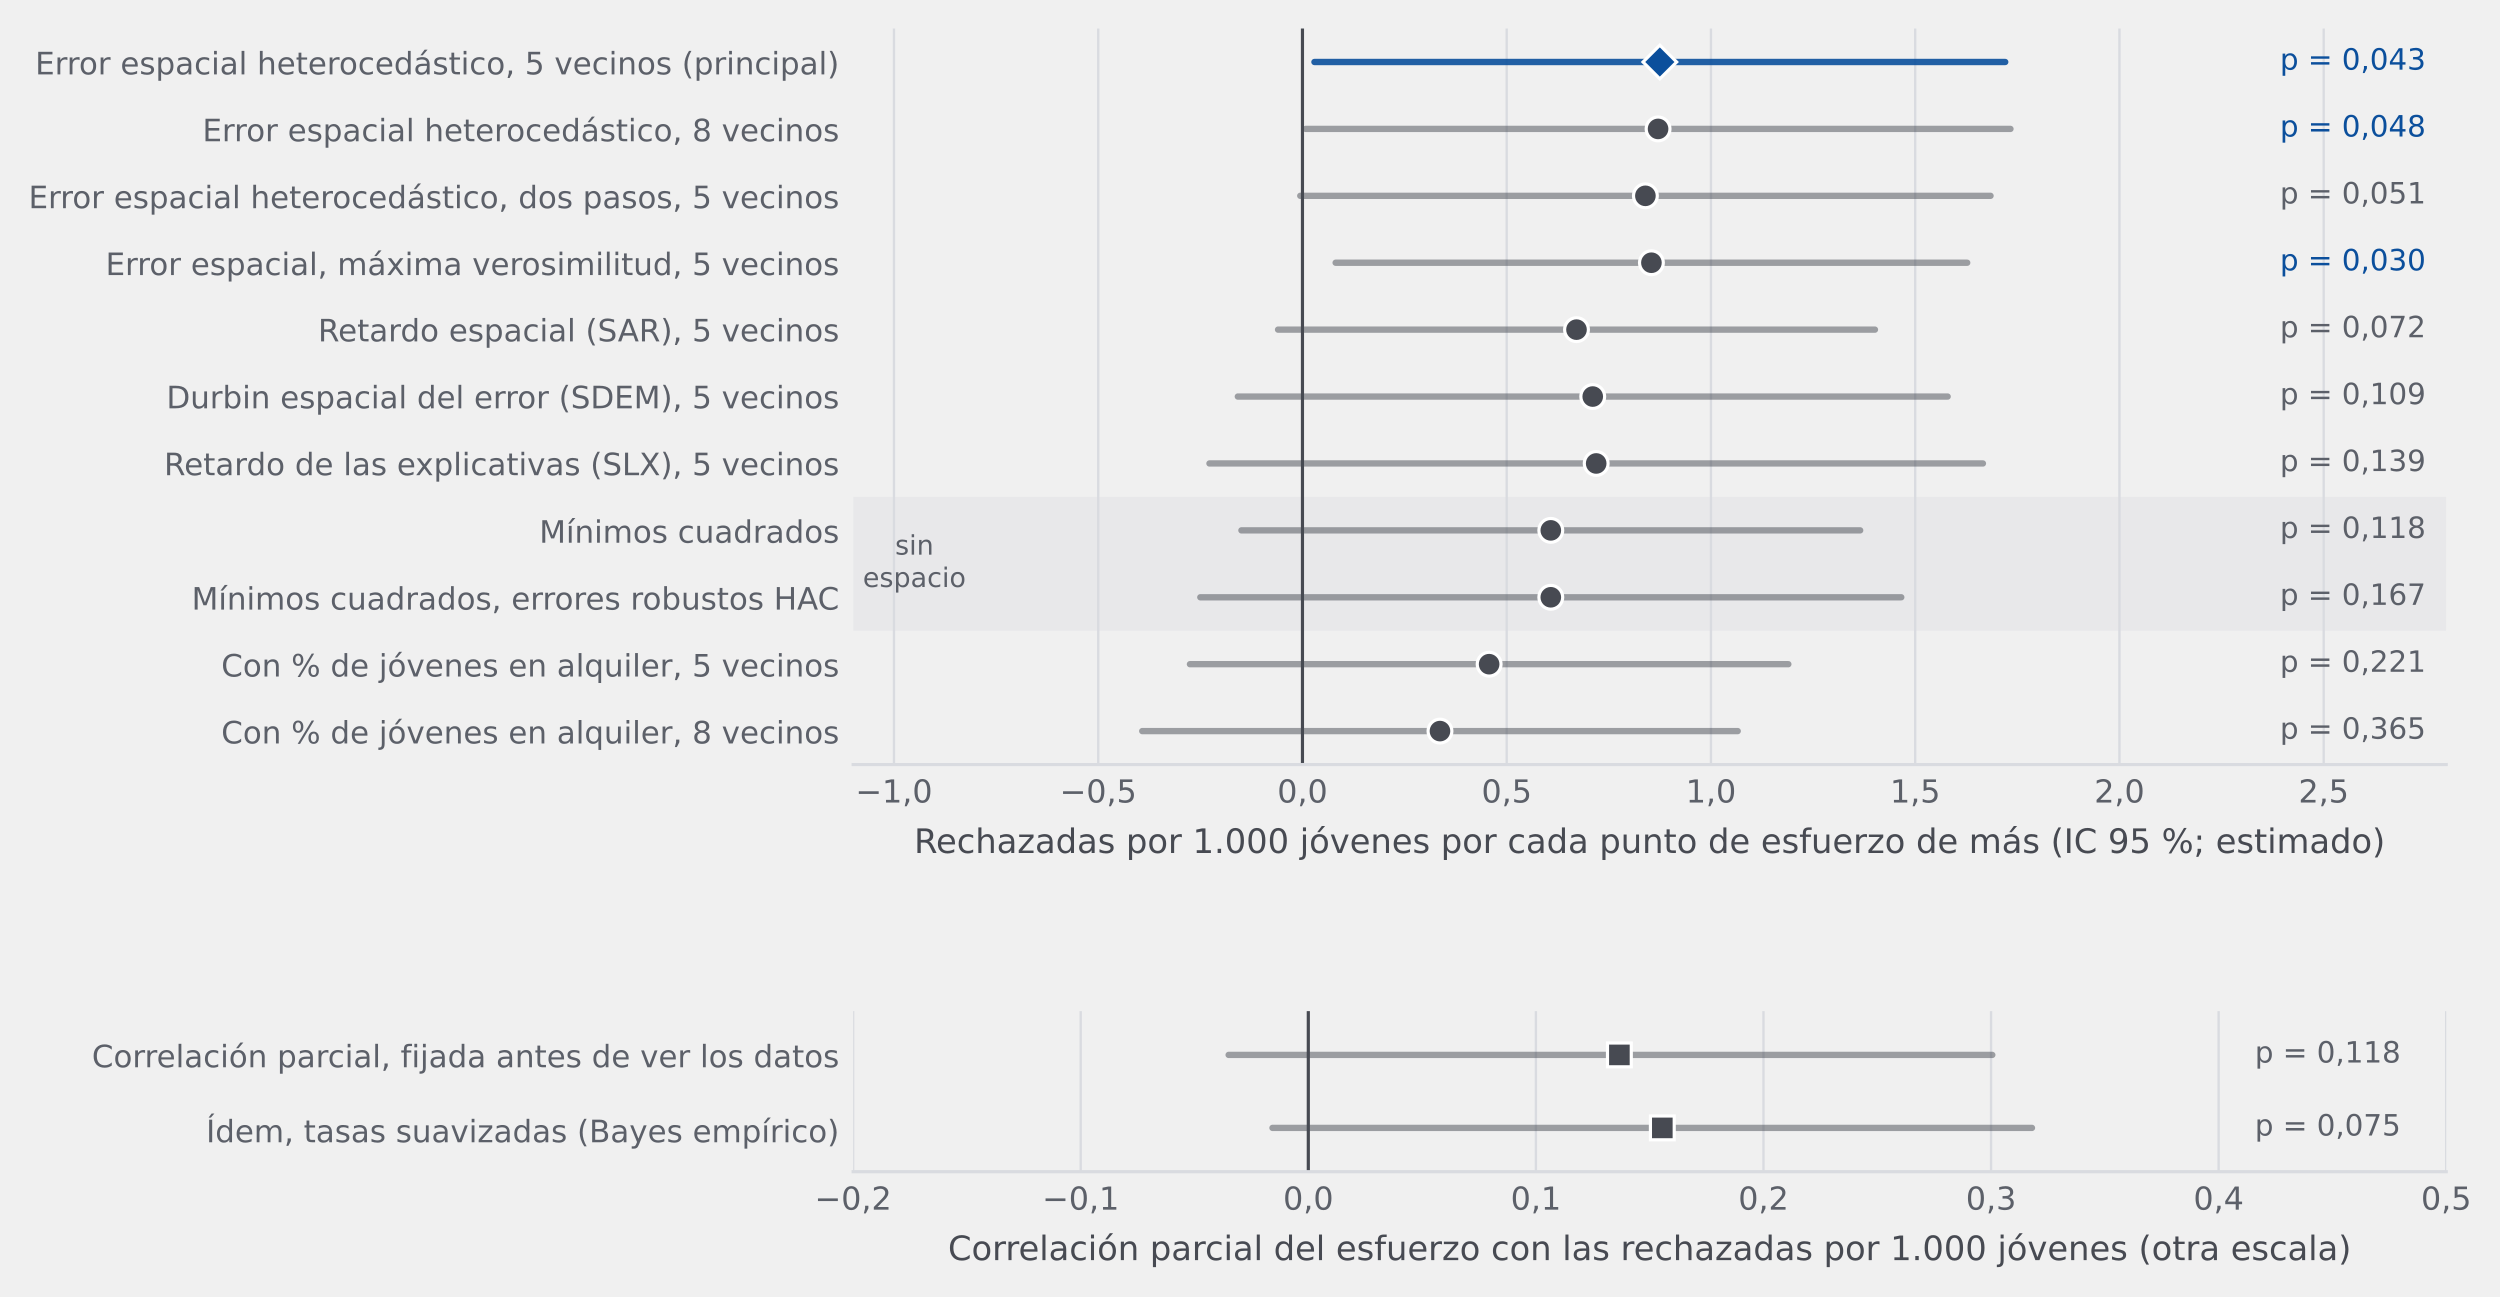
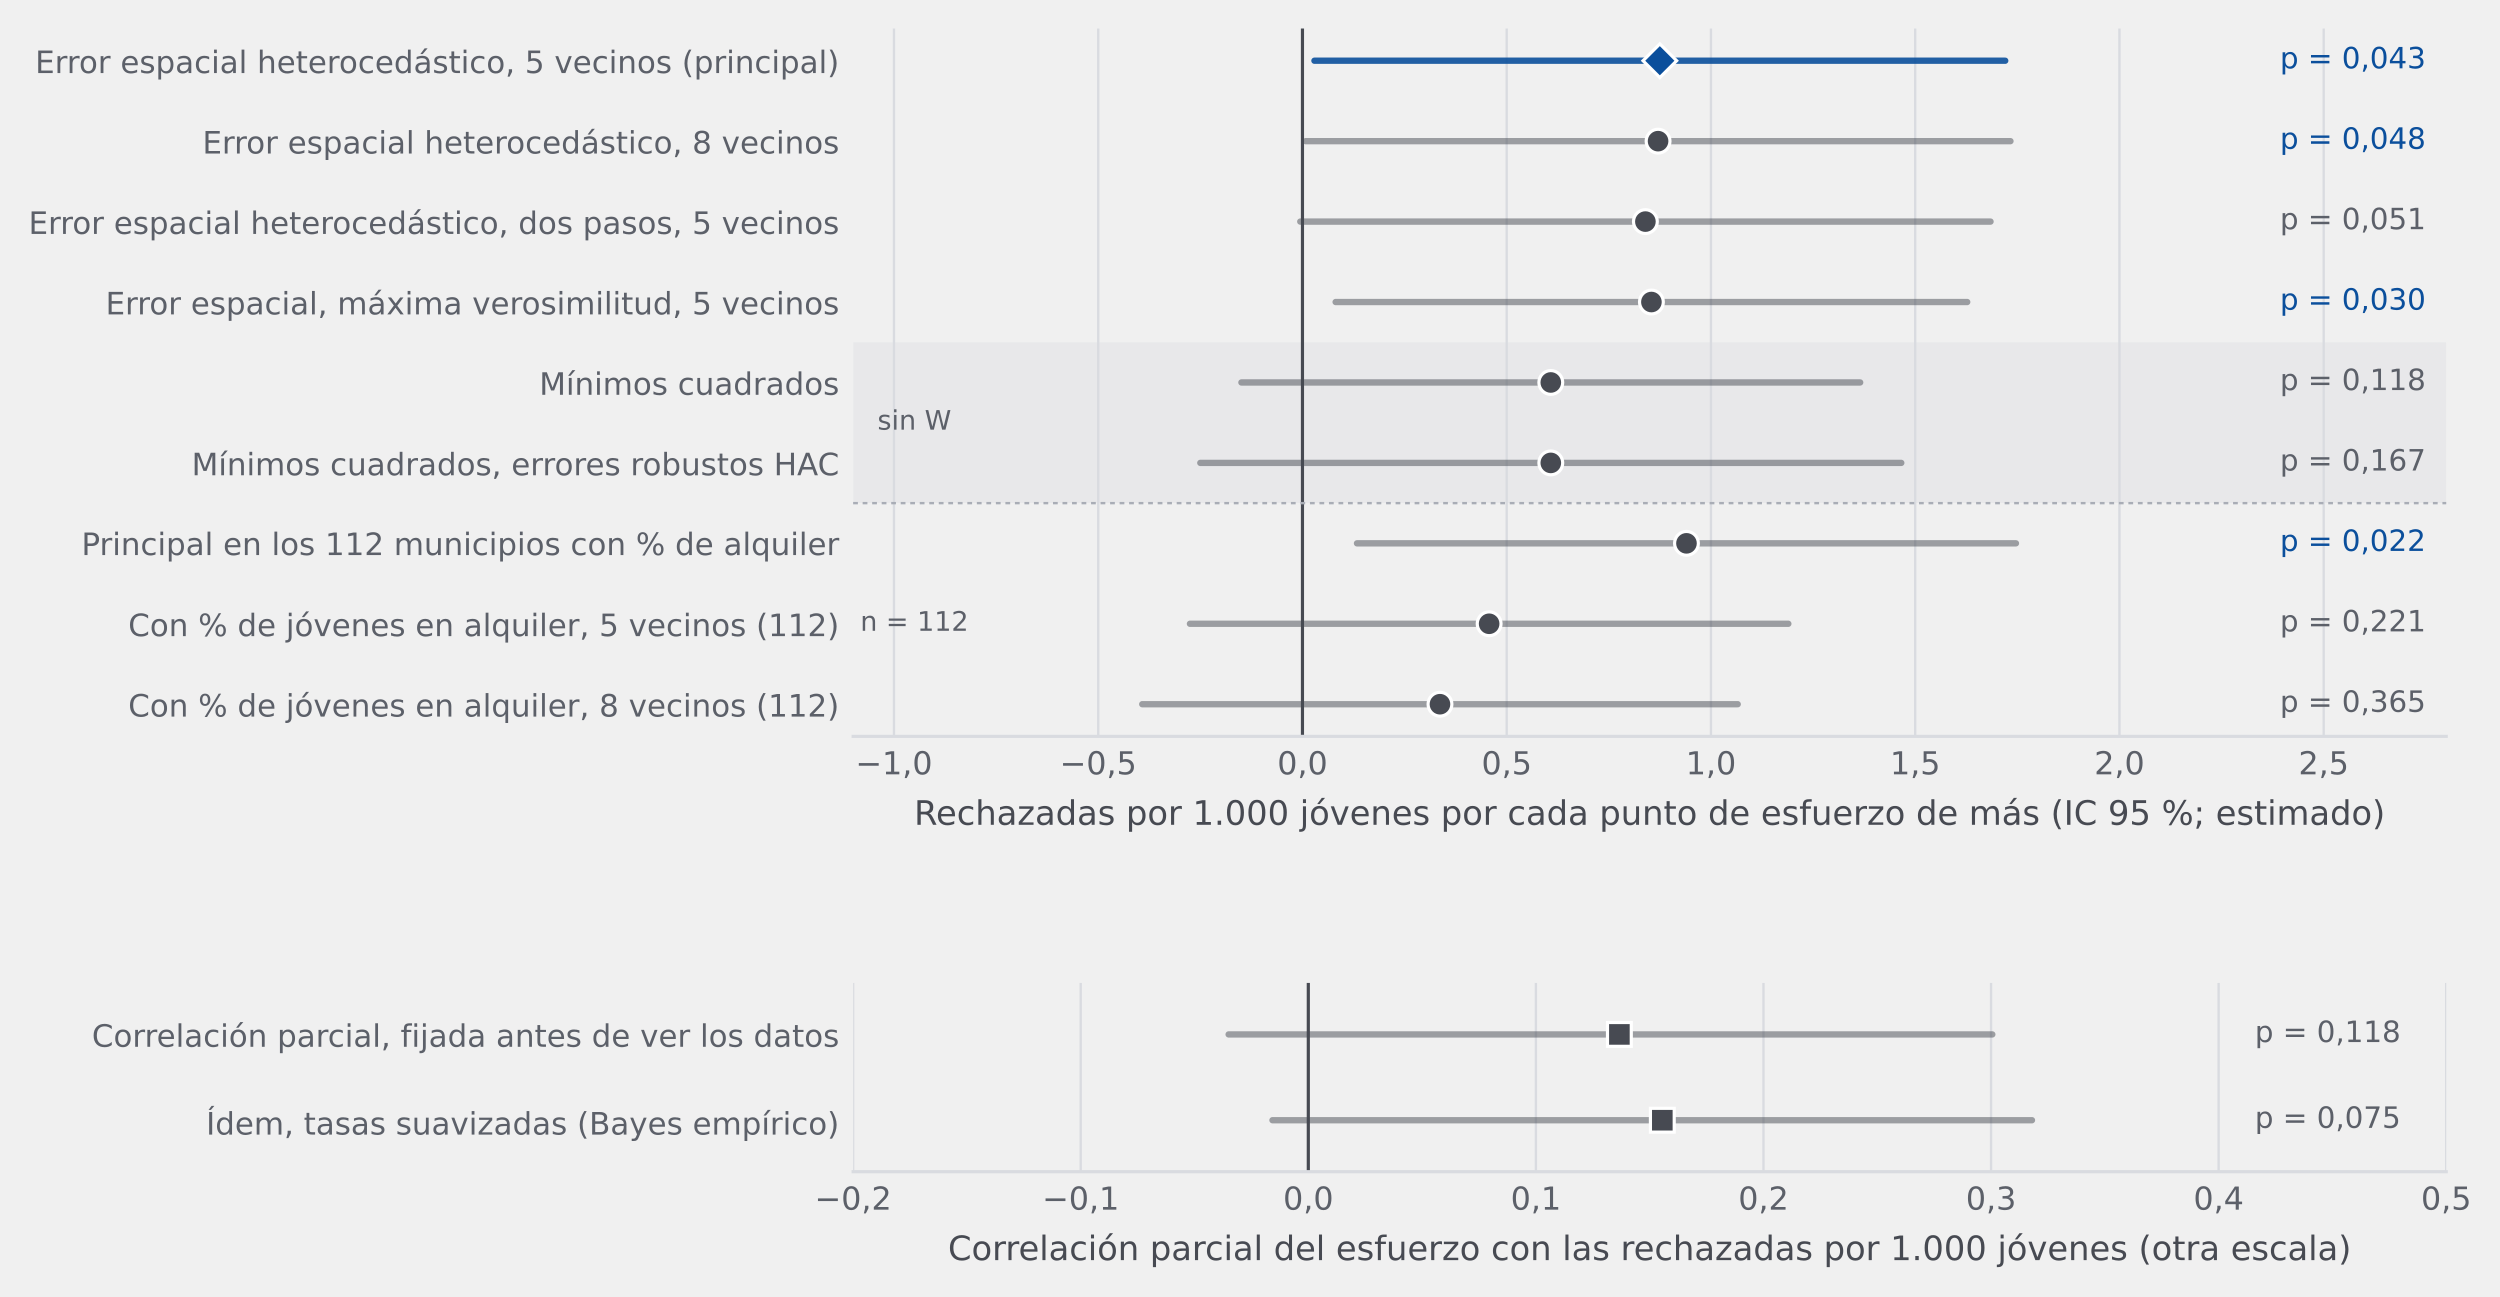
- <svg xmlns="http://www.w3.org/2000/svg" xmlns:xlink="http://www.w3.org/1999/xlink" width="630.471pt" height="327.029pt" viewBox="0 0 630.471 327.029" version="1.1">
+ <svg xmlns="http://www.w3.org/2000/svg" xmlns:xlink="http://www.w3.org/1999/xlink" stroke-linejoin="round" width="630.471pt" height="327.029pt" viewBox="0 0 630.471 327.029" version="1.1">
  <defs>
  
 </defs>
  <g id="figure_1">
    <g id="patch_1">
      <path d="M -0 327.029  L 630.471 327.029  L 630.471 0  L -0 0  L -0 327.029  z " fill="none" />
    </g>
    <g id="axes_1">
      <g id="patch_2">
-         <path d="M 215.15 192.811  L 616.91 192.811  L 616.91 7.2  L 215.15 7.2  L 215.15 192.811  z " fill="none" />
+         <path d="M 215.15 185.707  L 616.91 185.707  L 616.91 7.2  L 215.15 7.2  L 215.15 185.707  z " fill="none" />
      </g>
      <g id="matplotlib.axis_1">
        <g id="xtick_1">
          <g id="line2d_1">
-             <path d="M 225.452 192.811  L 225.452 7.2  " clip-path="url(#p0687038c11)" fill="none" stroke="#d9dbe0" stroke-width="0.6" stroke-linecap="round" />
+             <path d="M 225.452 185.707  L 225.452 7.2  " clip-path="url(#pcb1a9cefd7)" fill="none" stroke="#d9dbe0" stroke-width="0.6" stroke-linecap="round" />
          </g>
          <g id="line2d_2" />
          <g id="text_1">
-             <text font-size="8px" font-family="'Instrument Sans', 'DejaVu Sans', sans-serif" text-anchor="middle" fill="#5c6069" x="225.452" y="202.389" transform="rotate(-0 225.4517 202.3894)">−1,0</text>
+             <text font-size="8px" font-family="'Instrument Sans', 'DejaVu Sans', sans-serif" text-anchor="middle" fill="#5c6069" x="225.452" y="195.285" transform="rotate(-0 225.4517 195.2846)">−1,0</text>
          </g>
        </g>
        <g id="xtick_2">
          <g id="line2d_3">
-             <path d="M 276.959 192.811  L 276.959 7.2  " clip-path="url(#p0687038c11)" fill="none" stroke="#d9dbe0" stroke-width="0.6" stroke-linecap="round" />
+             <path d="M 276.959 185.707  L 276.959 7.2  " clip-path="url(#pcb1a9cefd7)" fill="none" stroke="#d9dbe0" stroke-width="0.6" stroke-linecap="round" />
          </g>
          <g id="line2d_4" />
          <g id="text_2">
-             <text font-size="8px" font-family="'Instrument Sans', 'DejaVu Sans', sans-serif" text-anchor="middle" fill="#5c6069" x="276.959" y="202.389" transform="rotate(-0 276.9594 202.3894)">−0,5</text>
+             <text font-size="8px" font-family="'Instrument Sans', 'DejaVu Sans', sans-serif" text-anchor="middle" fill="#5c6069" x="276.959" y="195.285" transform="rotate(-0 276.9594 195.2846)">−0,5</text>
          </g>
        </g>
        <g id="xtick_3">
          <g id="line2d_5">
-             <path d="M 328.467 192.811  L 328.467 7.2  " clip-path="url(#p0687038c11)" fill="none" stroke="#d9dbe0" stroke-width="0.6" stroke-linecap="round" />
+             <path d="M 328.467 185.707  L 328.467 7.2  " clip-path="url(#pcb1a9cefd7)" fill="none" stroke="#d9dbe0" stroke-width="0.6" stroke-linecap="round" />
          </g>
          <g id="line2d_6" />
          <g id="text_3">
-             <text font-size="8px" font-family="'Instrument Sans', 'DejaVu Sans', sans-serif" text-anchor="middle" fill="#5c6069" x="328.467" y="202.389" transform="rotate(-0 328.4671 202.3894)">0,0</text>
+             <text font-size="8px" font-family="'Instrument Sans', 'DejaVu Sans', sans-serif" text-anchor="middle" fill="#5c6069" x="328.467" y="195.285" transform="rotate(-0 328.4671 195.2846)">0,0</text>
          </g>
        </g>
        <g id="xtick_4">
          <g id="line2d_7">
-             <path d="M 379.975 192.811  L 379.975 7.2  " clip-path="url(#p0687038c11)" fill="none" stroke="#d9dbe0" stroke-width="0.6" stroke-linecap="round" />
+             <path d="M 379.975 185.707  L 379.975 7.2  " clip-path="url(#pcb1a9cefd7)" fill="none" stroke="#d9dbe0" stroke-width="0.6" stroke-linecap="round" />
          </g>
          <g id="line2d_8" />
          <g id="text_4">
-             <text font-size="8px" font-family="'Instrument Sans', 'DejaVu Sans', sans-serif" text-anchor="middle" fill="#5c6069" x="379.975" y="202.389" transform="rotate(-0 379.9748 202.3894)">0,5</text>
+             <text font-size="8px" font-family="'Instrument Sans', 'DejaVu Sans', sans-serif" text-anchor="middle" fill="#5c6069" x="379.975" y="195.285" transform="rotate(-0 379.9748 195.2846)">0,5</text>
          </g>
        </g>
        <g id="xtick_5">
          <g id="line2d_9">
-             <path d="M 431.482 192.811  L 431.482 7.2  " clip-path="url(#p0687038c11)" fill="none" stroke="#d9dbe0" stroke-width="0.6" stroke-linecap="round" />
+             <path d="M 431.482 185.707  L 431.482 7.2  " clip-path="url(#pcb1a9cefd7)" fill="none" stroke="#d9dbe0" stroke-width="0.6" stroke-linecap="round" />
          </g>
          <g id="line2d_10" />
          <g id="text_5">
-             <text font-size="8px" font-family="'Instrument Sans', 'DejaVu Sans', sans-serif" text-anchor="middle" fill="#5c6069" x="431.482" y="202.389" transform="rotate(-0 431.4825 202.3894)">1,0</text>
+             <text font-size="8px" font-family="'Instrument Sans', 'DejaVu Sans', sans-serif" text-anchor="middle" fill="#5c6069" x="431.482" y="195.285" transform="rotate(-0 431.4825 195.2846)">1,0</text>
          </g>
        </g>
        <g id="xtick_6">
          <g id="line2d_11">
-             <path d="M 482.99 192.811  L 482.99 7.2  " clip-path="url(#p0687038c11)" fill="none" stroke="#d9dbe0" stroke-width="0.6" stroke-linecap="round" />
+             <path d="M 482.99 185.707  L 482.99 7.2  " clip-path="url(#pcb1a9cefd7)" fill="none" stroke="#d9dbe0" stroke-width="0.6" stroke-linecap="round" />
          </g>
          <g id="line2d_12" />
          <g id="text_6">
-             <text font-size="8px" font-family="'Instrument Sans', 'DejaVu Sans', sans-serif" text-anchor="middle" fill="#5c6069" x="482.99" y="202.389" transform="rotate(-0 482.9902 202.3894)">1,5</text>
+             <text font-size="8px" font-family="'Instrument Sans', 'DejaVu Sans', sans-serif" text-anchor="middle" fill="#5c6069" x="482.99" y="195.285" transform="rotate(-0 482.9902 195.2846)">1,5</text>
          </g>
        </g>
        <g id="xtick_7">
          <g id="line2d_13">
-             <path d="M 534.498 192.811  L 534.498 7.2  " clip-path="url(#p0687038c11)" fill="none" stroke="#d9dbe0" stroke-width="0.6" stroke-linecap="round" />
+             <path d="M 534.498 185.707  L 534.498 7.2  " clip-path="url(#pcb1a9cefd7)" fill="none" stroke="#d9dbe0" stroke-width="0.6" stroke-linecap="round" />
          </g>
          <g id="line2d_14" />
          <g id="text_7">
-             <text font-size="8px" font-family="'Instrument Sans', 'DejaVu Sans', sans-serif" text-anchor="middle" fill="#5c6069" x="534.498" y="202.389" transform="rotate(-0 534.4979 202.3894)">2,0</text>
+             <text font-size="8px" font-family="'Instrument Sans', 'DejaVu Sans', sans-serif" text-anchor="middle" fill="#5c6069" x="534.498" y="195.285" transform="rotate(-0 534.4979 195.2846)">2,0</text>
          </g>
        </g>
        <g id="xtick_8">
          <g id="line2d_15">
-             <path d="M 586.006 192.811  L 586.006 7.2  " clip-path="url(#p0687038c11)" fill="none" stroke="#d9dbe0" stroke-width="0.6" stroke-linecap="round" />
+             <path d="M 586.006 185.707  L 586.006 7.2  " clip-path="url(#pcb1a9cefd7)" fill="none" stroke="#d9dbe0" stroke-width="0.6" stroke-linecap="round" />
          </g>
          <g id="line2d_16" />
          <g id="text_8">
-             <text font-size="8px" font-family="'Instrument Sans', 'DejaVu Sans', sans-serif" text-anchor="middle" fill="#5c6069" x="586.006" y="202.389" transform="rotate(-0 586.0056 202.3894)">2,5</text>
+             <text font-size="8px" font-family="'Instrument Sans', 'DejaVu Sans', sans-serif" text-anchor="middle" fill="#5c6069" x="586.006" y="195.285" transform="rotate(-0 586.0056 195.2846)">2,5</text>
          </g>
        </g>
        <g id="text_9">
-           <text font-size="8.5px" font-family="'Instrument Sans', 'DejaVu Sans', sans-serif" text-anchor="middle" fill="#474a52" x="416.03" y="215.11" transform="rotate(-0 416.0302 215.1099)">Rechazadas por 1.000 jóvenes por cada punto de esfuerzo de más (IC 95 %; estimado)</text>
+           <text font-size="8.5px" font-family="'Instrument Sans', 'DejaVu Sans', sans-serif" text-anchor="middle" fill="#474a52" x="416.03" y="208.005" transform="rotate(-0 416.0302 208.0052)">Rechazadas por 1.000 jóvenes por cada punto de esfuerzo de más (IC 95 %; estimado)</text>
        </g>
      </g>
      <g id="matplotlib.axis_2">
        <g id="ytick_1">
          <g id="line2d_17" />
          <g id="text_10">
-             <text font-size="7.8px" font-family="'Instrument Sans', 'DejaVu Sans', sans-serif" text-anchor="end" fill="#5c6069" x="211.65" y="18.756" transform="rotate(-0 211.6502 18.75626)">Error espacial heterocedástico, 5 vecinos (principal)</text>
+             <text font-size="7.8px" font-family="'Instrument Sans', 'DejaVu Sans', sans-serif" text-anchor="end" fill="#5c6069" x="211.65" y="18.433" transform="rotate(-0 211.6502 18.43332)">Error espacial heterocedástico, 5 vecinos (principal)</text>
          </g>
        </g>
        <g id="ytick_2">
          <g id="line2d_18" />
          <g id="text_11">
-             <text font-size="7.8px" font-family="'Instrument Sans', 'DejaVu Sans', sans-serif" text-anchor="end" fill="#5c6069" x="211.65" y="35.63" transform="rotate(-0 211.6502 35.63001)">Error espacial heterocedástico, 8 vecinos</text>
+             <text font-size="7.8px" font-family="'Instrument Sans', 'DejaVu Sans', sans-serif" text-anchor="end" fill="#5c6069" x="211.65" y="38.718" transform="rotate(-0 211.6502 38.71815)">Error espacial heterocedástico, 8 vecinos</text>
          </g>
        </g>
        <g id="ytick_3">
          <g id="line2d_19" />
          <g id="text_12">
-             <text font-size="7.8px" font-family="'Instrument Sans', 'DejaVu Sans', sans-serif" text-anchor="end" fill="#5c6069" x="211.65" y="52.504" transform="rotate(-0 211.6502 52.50376)">Error espacial heterocedástico, dos pasos, 5 vecinos</text>
+             <text font-size="7.8px" font-family="'Instrument Sans', 'DejaVu Sans', sans-serif" text-anchor="end" fill="#5c6069" x="211.65" y="59.003" transform="rotate(-0 211.6502 59.00298)">Error espacial heterocedástico, dos pasos, 5 vecinos</text>
          </g>
        </g>
        <g id="ytick_4">
          <g id="line2d_20" />
          <g id="text_13">
-             <text font-size="7.8px" font-family="'Instrument Sans', 'DejaVu Sans', sans-serif" text-anchor="end" fill="#5c6069" x="211.65" y="69.378" transform="rotate(-0 211.6502 69.37751)">Error espacial, máxima verosimilitud, 5 vecinos</text>
+             <text font-size="7.8px" font-family="'Instrument Sans', 'DejaVu Sans', sans-serif" text-anchor="end" fill="#5c6069" x="211.65" y="79.288" transform="rotate(-0 211.6502 79.28781)">Error espacial, máxima verosimilitud, 5 vecinos</text>
          </g>
        </g>
        <g id="ytick_5">
          <g id="line2d_21" />
          <g id="text_14">
-             <text font-size="7.8px" font-family="'Instrument Sans', 'DejaVu Sans', sans-serif" text-anchor="end" fill="#5c6069" x="211.65" y="86.095" transform="rotate(-0 211.6502 86.09526)">Retardo espacial (SAR), 5 vecinos</text>
+             <text font-size="7.8px" font-family="'Instrument Sans', 'DejaVu Sans', sans-serif" text-anchor="end" fill="#5c6069" x="211.65" y="99.573" transform="rotate(-0 211.6502 99.57264)">Mínimos cuadrados</text>
          </g>
        </g>
        <g id="ytick_6">
          <g id="line2d_22" />
          <g id="text_15">
-             <text font-size="7.8px" font-family="'Instrument Sans', 'DejaVu Sans', sans-serif" text-anchor="end" fill="#5c6069" x="211.65" y="102.969" transform="rotate(-0 211.6502 102.969)">Durbin espacial del error (SDEM), 5 vecinos</text>
+             <text font-size="7.8px" font-family="'Instrument Sans', 'DejaVu Sans', sans-serif" text-anchor="end" fill="#5c6069" x="211.65" y="119.857" transform="rotate(-0 211.6502 119.8575)">Mínimos cuadrados, errores robustos HAC</text>
          </g>
        </g>
        <g id="ytick_7">
          <g id="line2d_23" />
          <g id="text_16">
-             <text font-size="7.8px" font-family="'Instrument Sans', 'DejaVu Sans', sans-serif" text-anchor="end" fill="#5c6069" x="211.65" y="119.843" transform="rotate(-0 211.6502 119.8428)">Retardo de las explicativas (SLX), 5 vecinos</text>
+             <text font-size="7.8px" font-family="'Instrument Sans', 'DejaVu Sans', sans-serif" text-anchor="end" fill="#5c6069" x="211.65" y="139.986" transform="rotate(-0 211.6502 139.9863)">Principal en los 112 municipios con % de alquiler</text>
          </g>
        </g>
        <g id="ytick_8">
          <g id="line2d_24" />
          <g id="text_17">
-             <text font-size="7.8px" font-family="'Instrument Sans', 'DejaVu Sans', sans-serif" text-anchor="end" fill="#5c6069" x="211.65" y="136.873" transform="rotate(-0 211.6502 136.8725)">Mínimos cuadrados</text>
+             <text font-size="7.8px" font-family="'Instrument Sans', 'DejaVu Sans', sans-serif" text-anchor="end" fill="#5c6069" x="211.65" y="160.427" transform="rotate(-0 211.6502 160.4271)">Con % de jóvenes en alquiler, 5 vecinos (112)</text>
          </g>
        </g>
        <g id="ytick_9">
          <g id="line2d_25" />
          <g id="text_18">
-             <text font-size="7.8px" font-family="'Instrument Sans', 'DejaVu Sans', sans-serif" text-anchor="end" fill="#5c6069" x="211.65" y="153.746" transform="rotate(-0 211.6502 153.7463)">Mínimos cuadrados, errores robustos HAC</text>
-           </g>
-         </g>
-         <g id="ytick_10">
-           <g id="line2d_26" />
-           <g id="text_19">
-             <text font-size="7.8px" font-family="'Instrument Sans', 'DejaVu Sans', sans-serif" text-anchor="end" fill="#5c6069" x="211.65" y="170.62" transform="rotate(-0 211.6502 170.62)">Con % de jóvenes en alquiler, 5 vecinos</text>
-           </g>
-         </g>
-         <g id="ytick_11">
-           <g id="line2d_27" />
-           <g id="text_20">
-             <text font-size="7.8px" font-family="'Instrument Sans', 'DejaVu Sans', sans-serif" text-anchor="end" fill="#5c6069" x="211.65" y="187.494" transform="rotate(-0 211.6502 187.4938)">Con % de jóvenes en alquiler, 8 vecinos</text>
+             <text font-size="7.8px" font-family="'Instrument Sans', 'DejaVu Sans', sans-serif" text-anchor="end" fill="#5c6069" x="211.65" y="180.712" transform="rotate(-0 211.6502 180.712)">Con % de jóvenes en alquiler, 8 vecinos (112)</text>
          </g>
        </g>
      </g>
      <g id="patch_3">
-         <path d="M 215.15 159.064  L 616.91 159.064  L 616.91 125.316  L 215.15 125.316  z " clip-path="url(#p0687038c11)" fill="#d9dbe0" opacity="0.35" />
-       </g>
-       <g id="line2d_28">
-         <path d="M 328.467 192.811  L 328.467 7.2  " clip-path="url(#p0687038c11)" fill="none" stroke="#474a52" stroke-width="0.8" stroke-linecap="round" />
-       </g>
-       <g id="line2d_29">
-         <path d="M 331.488 15.637  L 505.693 15.637  " clip-path="url(#p0687038c11)" fill="none" stroke="#0b4f9c" stroke-opacity="0.9" stroke-width="1.6" stroke-linecap="round" />
-       </g>
-       <g id="f10" class="marca" role="img" aria-label="Error espacial heterocedástico, 5 vecinos (principal): 0,87 rechazadas por 1.000 jóvenes por punto de esfuerzo (IC 95 % 0,03 a 1,72; p = 0,043; estimado)">
+         <path d="M 215.15 126.88  L 616.91 126.88  L 616.91 86.311  L 215.15 86.311  z " clip-path="url(#pcb1a9cefd7)" fill="#d9dbe0" opacity="0.35" />
+       </g>
+       <g id="line2d_26">
+         <path d="M 328.467 185.707  L 328.467 7.2  " clip-path="url(#pcb1a9cefd7)" fill="none" stroke="#474a52" stroke-width="0.8" stroke-linecap="round" />
+       </g>
+       <g id="line2d_27">
+         <path d="M 331.488 15.314  L 505.693 15.314  " clip-path="url(#pcb1a9cefd7)" fill="none" stroke="#0b4f9c" stroke-opacity="0.9" stroke-width="1.6" stroke-linecap="round" />
+       </g>
+       <g id="f8" class="marca" role="img" aria-label="Error espacial heterocedástico, 5 vecinos (principal): 0,87 rechazadas por 1.000 jóvenes por punto de esfuerzo (IC 95 % 0,03 a 1,72; p = 0,043; estimado)">
        <defs>
          <path id="ma38c0dd0f2" d="M -0 4.243  L 4.243 0  L 0 -4.243  L -4.243 -0  z " stroke="#ffffff" stroke-width="0.8" stroke-linejoin="miter" />
        </defs>
-         <g clip-path="url(#p0687038c11)">
-           <use xlink:href="#ma38c0dd0f2" x="418.59" y="15.637" fill="#0b4f9c" stroke="#ffffff" stroke-width="0.8" stroke-linejoin="miter" />
-         </g>
-       </g>
-       <g id="line2d_30">
-         <path d="M 329.279 32.511  L 507.015 32.511  " clip-path="url(#p0687038c11)" fill="none" stroke="#474a52" stroke-opacity="0.5" stroke-width="1.6" stroke-linecap="round" />
-       </g>
-       <g id="f9" class="marca" role="img" aria-label="Error espacial heterocedástico, 8 vecinos: 0,87 rechazadas por 1.000 jóvenes por punto de esfuerzo (IC 95 % 0,01 a 1,73; p = 0,048; estimado)">
+         <g clip-path="url(#pcb1a9cefd7)">
+           <use xlink:href="#ma38c0dd0f2" x="418.59" y="15.314" fill="#0b4f9c" stroke="#ffffff" stroke-width="0.8" stroke-linejoin="miter" />
+         </g>
+       </g>
+       <g id="line2d_28">
+         <path d="M 329.279 35.599  L 507.015 35.599  " clip-path="url(#pcb1a9cefd7)" fill="none" stroke="#474a52" stroke-opacity="0.5" stroke-width="1.6" stroke-linecap="round" />
+       </g>
+       <g id="f7" class="marca" role="img" aria-label="Error espacial heterocedástico, 8 vecinos: 0,87 rechazadas por 1.000 jóvenes por punto de esfuerzo (IC 95 % 0,01 a 1,73; p = 0,048; estimado)">
        <defs>
          <path id="m1b30bf09e7" d="M 0 3  C 0.796 3 1.559 2.684 2.121 2.121  C 2.684 1.559 3 0.796 3 0  C 3 -0.796 2.684 -1.559 2.121 -2.121  C 1.559 -2.684 0.796 -3 0 -3  C -0.796 -3 -1.559 -2.684 -2.121 -2.121  C -2.684 -1.559 -3 -0.796 -3 0  C -3 0.796 -2.684 1.559 -2.121 2.121  C -1.559 2.684 -0.796 3 0 3  z " stroke="#ffffff" stroke-width="0.8" />
        </defs>
-         <g clip-path="url(#p0687038c11)">
-           <use xlink:href="#m1b30bf09e7" x="418.147" y="32.511" fill="#474a52" stroke="#ffffff" stroke-width="0.8" />
+         <g clip-path="url(#pcb1a9cefd7)">
+           <use xlink:href="#m1b30bf09e7" x="418.147" y="35.599" fill="#474a52" stroke="#ffffff" stroke-width="0.8" />
+         </g>
+       </g>
+       <g id="line2d_29">
+         <path d="M 327.911 55.884  L 501.99 55.884  " clip-path="url(#pcb1a9cefd7)" fill="none" stroke="#474a52" stroke-opacity="0.5" stroke-width="1.6" stroke-linecap="round" />
+       </g>
+       <g id="f6" class="marca" role="img" aria-label="Error espacial heterocedástico, dos pasos, 5 vecinos: 0,84 rechazadas por 1.000 jóvenes por punto de esfuerzo (IC 95 % −0,01 a 1,68; p = 0,051; estimado)">
+         <g clip-path="url(#pcb1a9cefd7)">
+           <use xlink:href="#m1b30bf09e7" x="414.95" y="55.884" fill="#474a52" stroke="#ffffff" stroke-width="0.8" />
+         </g>
+       </g>
+       <g id="line2d_30">
+         <path d="M 336.833 76.168  L 496.106 76.168  " clip-path="url(#pcb1a9cefd7)" fill="none" stroke="#474a52" stroke-opacity="0.5" stroke-width="1.6" stroke-linecap="round" />
+       </g>
+       <g id="f5" class="marca" role="img" aria-label="Error espacial, máxima verosimilitud, 5 vecinos: 0,85 rechazadas por 1.000 jóvenes por punto de esfuerzo (IC 95 % 0,08 a 1,63; p = 0,030; estimado)">
+         <g clip-path="url(#pcb1a9cefd7)">
+           <use xlink:href="#m1b30bf09e7" x="416.469" y="76.168" fill="#474a52" stroke="#ffffff" stroke-width="0.8" />
        </g>
      </g>
      <g id="line2d_31">
-         <path d="M 327.911 49.384  L 501.99 49.384  " clip-path="url(#p0687038c11)" fill="none" stroke="#474a52" stroke-opacity="0.5" stroke-width="1.6" stroke-linecap="round" />
-       </g>
-       <g id="f8" class="marca" role="img" aria-label="Error espacial heterocedástico, dos pasos, 5 vecinos: 0,84 rechazadas por 1.000 jóvenes por punto de esfuerzo (IC 95 % −0,01 a 1,68; p = 0,051; estimado)">
-         <g clip-path="url(#p0687038c11)">
-           <use xlink:href="#m1b30bf09e7" x="414.95" y="49.384" fill="#474a52" stroke="#ffffff" stroke-width="0.8" />
+         <path d="M 313.073 96.453  L 469.113 96.453  " clip-path="url(#pcb1a9cefd7)" fill="none" stroke="#474a52" stroke-opacity="0.5" stroke-width="1.6" stroke-linecap="round" />
+       </g>
+       <g id="f4" class="marca" role="img" aria-label="Mínimos cuadrados: 0,61 rechazadas por 1.000 jóvenes por punto de esfuerzo (IC 95 % −0,15 a 1,37; p = 0,118; estimado)">
+         <g clip-path="url(#pcb1a9cefd7)">
+           <use xlink:href="#m1b30bf09e7" x="391.093" y="96.453" fill="#474a52" stroke="#ffffff" stroke-width="0.8" />
        </g>
      </g>
      <g id="line2d_32">
-         <path d="M 336.833 66.258  L 496.106 66.258  " clip-path="url(#p0687038c11)" fill="none" stroke="#474a52" stroke-opacity="0.5" stroke-width="1.6" stroke-linecap="round" />
-       </g>
-       <g id="f7" class="marca" role="img" aria-label="Error espacial, máxima verosimilitud, 5 vecinos: 0,85 rechazadas por 1.000 jóvenes por punto de esfuerzo (IC 95 % 0,08 a 1,63; p = 0,030; estimado)">
-         <g clip-path="url(#p0687038c11)">
-           <use xlink:href="#m1b30bf09e7" x="416.469" y="66.258" fill="#474a52" stroke="#ffffff" stroke-width="0.8" />
+         <path d="M 302.708 116.738  L 479.479 116.738  " clip-path="url(#pcb1a9cefd7)" fill="none" stroke="#474a52" stroke-opacity="0.5" stroke-width="1.6" stroke-linecap="round" />
+       </g>
+       <g id="f3" class="marca" role="img" aria-label="Mínimos cuadrados, errores robustos HAC: 0,61 rechazadas por 1.000 jóvenes por punto de esfuerzo (IC 95 % −0,25 a 1,47; p = 0,167; estimado)">
+         <g clip-path="url(#pcb1a9cefd7)">
+           <use xlink:href="#m1b30bf09e7" x="391.093" y="116.738" fill="#474a52" stroke="#ffffff" stroke-width="0.8" />
        </g>
      </g>
      <g id="line2d_33">
-         <path d="M 322.311 83.132  L 472.84 83.132  " clip-path="url(#p0687038c11)" fill="none" stroke="#474a52" stroke-opacity="0.5" stroke-width="1.6" stroke-linecap="round" />
-       </g>
-       <g id="f6" class="marca" role="img" aria-label="Retardo espacial (SAR), 5 vecinos: 0,67 rechazadas por 1.000 jóvenes por punto de esfuerzo (IC 95 % −0,06 a 1,40; p = 0,072; estimado)">
-         <g clip-path="url(#p0687038c11)">
-           <use xlink:href="#m1b30bf09e7" x="397.575" y="83.132" fill="#474a52" stroke="#ffffff" stroke-width="0.8" />
+         <path d="M 342.219 137.023  L 508.397 137.023  " clip-path="url(#pcb1a9cefd7)" fill="none" stroke="#474a52" stroke-opacity="0.5" stroke-width="1.6" stroke-linecap="round" />
+       </g>
+       <g id="f2" class="marca" role="img" aria-label="Principal en los 112 municipios con % de alquiler: 0,94 rechazadas por 1.000 jóvenes por punto de esfuerzo (IC 95 % 0,13 a 1,75; p = 0,022; estimado)">
+         <g clip-path="url(#pcb1a9cefd7)">
+           <use xlink:href="#m1b30bf09e7" x="425.308" y="137.023" fill="#474a52" stroke="#ffffff" stroke-width="0.8" />
        </g>
      </g>
      <g id="line2d_34">
-         <path d="M 312.167 100.006  L 491.171 100.006  " clip-path="url(#p0687038c11)" fill="none" stroke="#474a52" stroke-opacity="0.5" stroke-width="1.6" stroke-linecap="round" />
-       </g>
-       <g id="f5" class="marca" role="img" aria-label="Durbin espacial del error (SDEM), 5 vecinos: 0,71 rechazadas por 1.000 jóvenes por punto de esfuerzo (IC 95 % −0,16 a 1,58; p = 0,109; estimado)">
-         <g clip-path="url(#p0687038c11)">
-           <use xlink:href="#m1b30bf09e7" x="401.669" y="100.006" fill="#474a52" stroke="#ffffff" stroke-width="0.8" />
+         <path d="M 300.09 157.308  L 450.994 157.308  " clip-path="url(#pcb1a9cefd7)" fill="none" stroke="#474a52" stroke-opacity="0.5" stroke-width="1.6" stroke-linecap="round" />
+       </g>
+       <g id="f1" class="marca" role="img" aria-label="Con % de jóvenes en alquiler, 5 vecinos (112): 0,46 rechazadas por 1.000 jóvenes por punto de esfuerzo (IC 95 % −0,28 a 1,19; p = 0,221; estimado)">
+         <g clip-path="url(#pcb1a9cefd7)">
+           <use xlink:href="#m1b30bf09e7" x="375.542" y="157.308" fill="#474a52" stroke="#ffffff" stroke-width="0.8" />
        </g>
      </g>
      <g id="line2d_35">
-         <path d="M 305.011 116.879  L 500.068 116.879  " clip-path="url(#p0687038c11)" fill="none" stroke="#474a52" stroke-opacity="0.5" stroke-width="1.6" stroke-linecap="round" />
-       </g>
-       <g id="f4" class="marca" role="img" aria-label="Retardo de las explicativas (SLX), 5 vecinos: 0,72 rechazadas por 1.000 jóvenes por punto de esfuerzo (IC 95 % −0,23 a 1,67; p = 0,139; estimado)">
-         <g clip-path="url(#p0687038c11)">
-           <use xlink:href="#m1b30bf09e7" x="402.54" y="116.879" fill="#474a52" stroke="#ffffff" stroke-width="0.8" />
+         <path d="M 288.062 177.593  L 438.229 177.593  " clip-path="url(#pcb1a9cefd7)" fill="none" stroke="#474a52" stroke-opacity="0.5" stroke-width="1.6" stroke-linecap="round" />
+       </g>
+       <g id="f0" class="marca" role="img" aria-label="Con % de jóvenes en alquiler, 8 vecinos (112): 0,34 rechazadas por 1.000 jóvenes por punto de esfuerzo (IC 95 % −0,39 a 1,07; p = 0,365; estimado)">
+         <g clip-path="url(#pcb1a9cefd7)">
+           <use xlink:href="#m1b30bf09e7" x="363.145" y="177.593" fill="#474a52" stroke="#ffffff" stroke-width="0.8" />
        </g>
      </g>
      <g id="line2d_36">
-         <path d="M 313.073 133.753  L 469.113 133.753  " clip-path="url(#p0687038c11)" fill="none" stroke="#474a52" stroke-opacity="0.5" stroke-width="1.6" stroke-linecap="round" />
-       </g>
-       <g id="f3" class="marca" role="img" aria-label="Mínimos cuadrados: 0,61 rechazadas por 1.000 jóvenes por punto de esfuerzo (IC 95 % −0,15 a 1,37; p = 0,118; estimado)">
-         <g clip-path="url(#p0687038c11)">
-           <use xlink:href="#m1b30bf09e7" x="391.093" y="133.753" fill="#474a52" stroke="#ffffff" stroke-width="0.8" />
-         </g>
-       </g>
-       <g id="line2d_37">
-         <path d="M 302.708 150.627  L 479.479 150.627  " clip-path="url(#p0687038c11)" fill="none" stroke="#474a52" stroke-opacity="0.5" stroke-width="1.6" stroke-linecap="round" />
-       </g>
-       <g id="f2" class="marca" role="img" aria-label="Mínimos cuadrados, errores robustos HAC: 0,61 rechazadas por 1.000 jóvenes por punto de esfuerzo (IC 95 % −0,25 a 1,47; p = 0,167; estimado)">
-         <g clip-path="url(#p0687038c11)">
-           <use xlink:href="#m1b30bf09e7" x="391.093" y="150.627" fill="#474a52" stroke="#ffffff" stroke-width="0.8" />
-         </g>
-       </g>
-       <g id="line2d_38">
-         <path d="M 300.09 167.501  L 450.994 167.501  " clip-path="url(#p0687038c11)" fill="none" stroke="#474a52" stroke-opacity="0.5" stroke-width="1.6" stroke-linecap="round" />
-       </g>
-       <g id="f1" class="marca" role="img" aria-label="Con % de jóvenes en alquiler, 5 vecinos: 0,46 rechazadas por 1.000 jóvenes por punto de esfuerzo (IC 95 % −0,28 a 1,19; p = 0,221; estimado)">
-         <g clip-path="url(#p0687038c11)">
-           <use xlink:href="#m1b30bf09e7" x="375.542" y="167.501" fill="#474a52" stroke="#ffffff" stroke-width="0.8" />
-         </g>
-       </g>
-       <g id="line2d_39">
-         <path d="M 288.062 184.374  L 438.229 184.374  " clip-path="url(#p0687038c11)" fill="none" stroke="#474a52" stroke-opacity="0.5" stroke-width="1.6" stroke-linecap="round" />
-       </g>
-       <g id="f0" class="marca" role="img" aria-label="Con % de jóvenes en alquiler, 8 vecinos: 0,34 rechazadas por 1.000 jóvenes por punto de esfuerzo (IC 95 % −0,39 a 1,07; p = 0,365; estimado)">
-         <g clip-path="url(#p0687038c11)">
-           <use xlink:href="#m1b30bf09e7" x="363.145" y="184.374" fill="#474a52" stroke="#ffffff" stroke-width="0.8" />
-         </g>
+         <path d="M 215.15 126.88  L 616.91 126.88  " clip-path="url(#pcb1a9cefd7)" fill="none" stroke-dasharray="1.2,1.2" stroke-dashoffset="0" stroke="#a9adb6" stroke-width="0.6" />
      </g>
      <g id="patch_4">
-         <path d="M 215.15 192.811  L 616.91 192.811  " fill="none" stroke="#d9dbe0" stroke-width="0.8" stroke-linejoin="miter" stroke-linecap="square" />
+         <path d="M 215.15 185.707  L 616.91 185.707  " fill="none" stroke="#d9dbe0" stroke-width="0.8" stroke-linejoin="miter" stroke-linecap="square" />
+       </g>
+       <g id="text_19">
+         <text font-size="7.4px" font-family="'Instrument Sans', 'DejaVu Sans', sans-serif" text-anchor="end" fill="#0b4f9c" x="611.759" y="17.236" transform="rotate(-0 611.7594 17.2362)">p = 0,043</text>
+       </g>
+       <g id="text_20">
+         <text font-size="7.4px" font-family="'Instrument Sans', 'DejaVu Sans', sans-serif" text-anchor="end" fill="#0b4f9c" x="611.759" y="37.521" transform="rotate(-0 611.7594 37.52103)">p = 0,048</text>
      </g>
      <g id="text_21">
-         <text font-size="7.4px" font-family="'Instrument Sans', 'DejaVu Sans', sans-serif" text-anchor="end" fill="#0b4f9c" x="611.759" y="17.559" transform="rotate(-0 611.7594 17.55914)">p = 0,043</text>
+         <text font-size="7.4px" font-family="'Instrument Sans', 'DejaVu Sans', sans-serif" text-anchor="end" fill="#5c6069" x="611.759" y="57.806" transform="rotate(-0 611.7594 57.80586)">p = 0,051</text>
      </g>
      <g id="text_22">
-         <text font-size="7.4px" font-family="'Instrument Sans', 'DejaVu Sans', sans-serif" text-anchor="end" fill="#0b4f9c" x="611.759" y="34.433" transform="rotate(-0 611.7594 34.43289)">p = 0,048</text>
+         <text font-size="7.4px" font-family="'Instrument Sans', 'DejaVu Sans', sans-serif" text-anchor="end" fill="#0b4f9c" x="611.759" y="78.091" transform="rotate(-0 611.7594 78.09069)">p = 0,030</text>
      </g>
      <g id="text_23">
-         <text font-size="7.4px" font-family="'Instrument Sans', 'DejaVu Sans', sans-serif" text-anchor="end" fill="#5c6069" x="611.759" y="51.307" transform="rotate(-0 611.7594 51.30664)">p = 0,051</text>
+         <text font-size="7.4px" font-family="'Instrument Sans', 'DejaVu Sans', sans-serif" text-anchor="end" fill="#5c6069" x="611.759" y="98.376" transform="rotate(-0 611.7594 98.37552)">p = 0,118</text>
      </g>
      <g id="text_24">
-         <text font-size="7.4px" font-family="'Instrument Sans', 'DejaVu Sans', sans-serif" text-anchor="end" fill="#0b4f9c" x="611.759" y="68.18" transform="rotate(-0 611.7594 68.18039)">p = 0,030</text>
+         <text font-size="7.4px" font-family="'Instrument Sans', 'DejaVu Sans', sans-serif" text-anchor="end" fill="#5c6069" x="611.759" y="118.66" transform="rotate(-0 611.7594 118.6603)">p = 0,167</text>
      </g>
      <g id="text_25">
-         <text font-size="7.4px" font-family="'Instrument Sans', 'DejaVu Sans', sans-serif" text-anchor="end" fill="#5c6069" x="611.759" y="85.054" transform="rotate(-0 611.7594 85.05414)">p = 0,072</text>
+         <text font-size="7.4px" font-family="'Instrument Sans', 'DejaVu Sans', sans-serif" text-anchor="end" fill="#0b4f9c" x="611.759" y="138.945" transform="rotate(-0 611.7594 138.9452)">p = 0,022</text>
      </g>
      <g id="text_26">
-         <text font-size="7.4px" font-family="'Instrument Sans', 'DejaVu Sans', sans-serif" text-anchor="end" fill="#5c6069" x="611.759" y="101.928" transform="rotate(-0 611.7594 101.9279)">p = 0,109</text>
+         <text font-size="7.4px" font-family="'Instrument Sans', 'DejaVu Sans', sans-serif" text-anchor="end" fill="#5c6069" x="611.759" y="159.23" transform="rotate(-0 611.7594 159.23)">p = 0,221</text>
      </g>
      <g id="text_27">
-         <text font-size="7.4px" font-family="'Instrument Sans', 'DejaVu Sans', sans-serif" text-anchor="end" fill="#5c6069" x="611.759" y="118.802" transform="rotate(-0 611.7594 118.8016)">p = 0,139</text>
+         <text font-size="7.4px" font-family="'Instrument Sans', 'DejaVu Sans', sans-serif" text-anchor="end" fill="#5c6069" x="611.759" y="179.515" transform="rotate(-0 611.7594 179.5148)">p = 0,365</text>
      </g>
      <g id="text_28">
-         <text font-size="7.4px" font-family="'Instrument Sans', 'DejaVu Sans', sans-serif" text-anchor="end" fill="#5c6069" x="611.759" y="135.675" transform="rotate(-0 611.7594 135.6754)">p = 0,118</text>
+         <text font-size="6.8px" font-family="'Instrument Sans', 'DejaVu Sans', sans-serif" text-anchor="middle" fill="#5c6069" x="230.602" y="108.362" transform="rotate(-0 230.6025 108.3623)">sin W</text>
      </g>
      <g id="text_29">
-         <text font-size="7.4px" font-family="'Instrument Sans', 'DejaVu Sans', sans-serif" text-anchor="end" fill="#5c6069" x="611.759" y="152.549" transform="rotate(-0 611.7594 152.5491)">p = 0,167</text>
-       </g>
-       <g id="text_30">
-         <text font-size="7.4px" font-family="'Instrument Sans', 'DejaVu Sans', sans-serif" text-anchor="end" fill="#5c6069" x="611.759" y="169.423" transform="rotate(-0 611.7594 169.4229)">p = 0,221</text>
-       </g>
-       <g id="text_31">
-         <text font-size="7.4px" font-family="'Instrument Sans', 'DejaVu Sans', sans-serif" text-anchor="end" fill="#5c6069" x="611.759" y="186.297" transform="rotate(-0 611.7594 186.2966)">p = 0,365</text>
-       </g>
-       <g id="text_32">
-         <text font-size="6.8px" font-family="'Instrument Sans', 'DejaVu Sans', sans-serif" fill="#5c6069" transform="translate(225.732 139.8757)">sin</text>
-         <text font-size="6.8px" font-family="'Instrument Sans', 'DejaVu Sans', sans-serif" fill="#5c6069" transform="translate(217.6028 148.0376)">espacio</text>
+         <text font-size="6.8px" font-family="'Instrument Sans', 'DejaVu Sans', sans-serif" text-anchor="middle" fill="#5c6069" x="230.602" y="159.074" transform="rotate(-0 230.6025 159.0741)">n = 112</text>
      </g>
    </g>
    <g id="axes_2">
      <g id="patch_5">
-         <path d="M 215.15 295.488  L 616.91 295.488  L 616.91 254.991  L 215.15 254.991  L 215.15 295.488  z " fill="none" />
+         <path d="M 215.15 295.488  L 616.91 295.488  L 616.91 247.886  L 215.15 247.886  L 215.15 295.488  z " fill="none" />
      </g>
      <g id="matplotlib.axis_3">
        <g id="xtick_9">
-           <g id="line2d_40">
-             <path d="M 215.15 295.488  L 215.15 254.991  " clip-path="url(#paffb8b7729)" fill="none" stroke="#d9dbe0" stroke-width="0.6" stroke-linecap="round" />
-           </g>
-           <g id="line2d_41" />
+           <g id="line2d_37">
+             <path d="M 215.15 295.488  L 215.15 247.886  " clip-path="url(#ped3f3832b8)" fill="none" stroke="#d9dbe0" stroke-width="0.6" stroke-linecap="round" />
+           </g>
+           <g id="line2d_38" />
+           <g id="text_30">
+             <text font-size="8px" font-family="'Instrument Sans', 'DejaVu Sans', sans-serif" text-anchor="middle" fill="#5c6069" x="215.15" y="305.066" transform="rotate(-0 215.1502 305.0661)">−0,2</text>
+           </g>
+         </g>
+         <g id="xtick_10">
+           <g id="line2d_39">
+             <path d="M 272.544 295.488  L 272.544 247.886  " clip-path="url(#ped3f3832b8)" fill="none" stroke="#d9dbe0" stroke-width="0.6" stroke-linecap="round" />
+           </g>
+           <g id="line2d_40" />
+           <g id="text_31">
+             <text font-size="8px" font-family="'Instrument Sans', 'DejaVu Sans', sans-serif" text-anchor="middle" fill="#5c6069" x="272.544" y="305.066" transform="rotate(-0 272.5445 305.0661)">−0,1</text>
+           </g>
+         </g>
+         <g id="xtick_11">
+           <g id="line2d_41">
+             <path d="M 329.939 295.488  L 329.939 247.886  " clip-path="url(#ped3f3832b8)" fill="none" stroke="#d9dbe0" stroke-width="0.6" stroke-linecap="round" />
+           </g>
+           <g id="line2d_42" />
+           <g id="text_32">
+             <text font-size="8px" font-family="'Instrument Sans', 'DejaVu Sans', sans-serif" text-anchor="middle" fill="#5c6069" x="329.939" y="305.066" transform="rotate(-0 329.9388 305.0661)">0,0</text>
+           </g>
+         </g>
+         <g id="xtick_12">
+           <g id="line2d_43">
+             <path d="M 387.333 295.488  L 387.333 247.886  " clip-path="url(#ped3f3832b8)" fill="none" stroke="#d9dbe0" stroke-width="0.6" stroke-linecap="round" />
+           </g>
+           <g id="line2d_44" />
          <g id="text_33">
-             <text font-size="8px" font-family="'Instrument Sans', 'DejaVu Sans', sans-serif" text-anchor="middle" fill="#5c6069" x="215.15" y="305.066" transform="rotate(-0 215.1502 305.0661)">−0,2</text>
-           </g>
-         </g>
-         <g id="xtick_10">
-           <g id="line2d_42">
-             <path d="M 272.544 295.488  L 272.544 254.991  " clip-path="url(#paffb8b7729)" fill="none" stroke="#d9dbe0" stroke-width="0.6" stroke-linecap="round" />
-           </g>
-           <g id="line2d_43" />
+             <text font-size="8px" font-family="'Instrument Sans', 'DejaVu Sans', sans-serif" text-anchor="middle" fill="#5c6069" x="387.333" y="305.066" transform="rotate(-0 387.333 305.0661)">0,1</text>
+           </g>
+         </g>
+         <g id="xtick_13">
+           <g id="line2d_45">
+             <path d="M 444.727 295.488  L 444.727 247.886  " clip-path="url(#ped3f3832b8)" fill="none" stroke="#d9dbe0" stroke-width="0.6" stroke-linecap="round" />
+           </g>
+           <g id="line2d_46" />
          <g id="text_34">
-             <text font-size="8px" font-family="'Instrument Sans', 'DejaVu Sans', sans-serif" text-anchor="middle" fill="#5c6069" x="272.544" y="305.066" transform="rotate(-0 272.5445 305.0661)">−0,1</text>
-           </g>
-         </g>
-         <g id="xtick_11">
-           <g id="line2d_44">
-             <path d="M 329.939 295.488  L 329.939 254.991  " clip-path="url(#paffb8b7729)" fill="none" stroke="#d9dbe0" stroke-width="0.6" stroke-linecap="round" />
-           </g>
-           <g id="line2d_45" />
+             <text font-size="8px" font-family="'Instrument Sans', 'DejaVu Sans', sans-serif" text-anchor="middle" fill="#5c6069" x="444.727" y="305.066" transform="rotate(-0 444.7273 305.0661)">0,2</text>
+           </g>
+         </g>
+         <g id="xtick_14">
+           <g id="line2d_47">
+             <path d="M 502.122 295.488  L 502.122 247.886  " clip-path="url(#ped3f3832b8)" fill="none" stroke="#d9dbe0" stroke-width="0.6" stroke-linecap="round" />
+           </g>
+           <g id="line2d_48" />
          <g id="text_35">
-             <text font-size="8px" font-family="'Instrument Sans', 'DejaVu Sans', sans-serif" text-anchor="middle" fill="#5c6069" x="329.939" y="305.066" transform="rotate(-0 329.9388 305.0661)">0,0</text>
-           </g>
-         </g>
-         <g id="xtick_12">
-           <g id="line2d_46">
-             <path d="M 387.333 295.488  L 387.333 254.991  " clip-path="url(#paffb8b7729)" fill="none" stroke="#d9dbe0" stroke-width="0.6" stroke-linecap="round" />
-           </g>
-           <g id="line2d_47" />
+             <text font-size="8px" font-family="'Instrument Sans', 'DejaVu Sans', sans-serif" text-anchor="middle" fill="#5c6069" x="502.122" y="305.066" transform="rotate(-0 502.1216 305.0661)">0,3</text>
+           </g>
+         </g>
+         <g id="xtick_15">
+           <g id="line2d_49">
+             <path d="M 559.516 295.488  L 559.516 247.886  " clip-path="url(#ped3f3832b8)" fill="none" stroke="#d9dbe0" stroke-width="0.6" stroke-linecap="round" />
+           </g>
+           <g id="line2d_50" />
          <g id="text_36">
-             <text font-size="8px" font-family="'Instrument Sans', 'DejaVu Sans', sans-serif" text-anchor="middle" fill="#5c6069" x="387.333" y="305.066" transform="rotate(-0 387.333 305.0661)">0,1</text>
-           </g>
-         </g>
-         <g id="xtick_13">
-           <g id="line2d_48">
-             <path d="M 444.727 295.488  L 444.727 254.991  " clip-path="url(#paffb8b7729)" fill="none" stroke="#d9dbe0" stroke-width="0.6" stroke-linecap="round" />
-           </g>
-           <g id="line2d_49" />
+             <text font-size="8px" font-family="'Instrument Sans', 'DejaVu Sans', sans-serif" text-anchor="middle" fill="#5c6069" x="559.516" y="305.066" transform="rotate(-0 559.5159 305.0661)">0,4</text>
+           </g>
+         </g>
+         <g id="xtick_16">
+           <g id="line2d_51">
+             <path d="M 616.91 295.488  L 616.91 247.886  " clip-path="url(#ped3f3832b8)" fill="none" stroke="#d9dbe0" stroke-width="0.6" stroke-linecap="round" />
+           </g>
+           <g id="line2d_52" />
          <g id="text_37">
-             <text font-size="8px" font-family="'Instrument Sans', 'DejaVu Sans', sans-serif" text-anchor="middle" fill="#5c6069" x="444.727" y="305.066" transform="rotate(-0 444.7273 305.0661)">0,2</text>
-           </g>
-         </g>
-         <g id="xtick_14">
-           <g id="line2d_50">
-             <path d="M 502.122 295.488  L 502.122 254.991  " clip-path="url(#paffb8b7729)" fill="none" stroke="#d9dbe0" stroke-width="0.6" stroke-linecap="round" />
-           </g>
-           <g id="line2d_51" />
-           <g id="text_38">
-             <text font-size="8px" font-family="'Instrument Sans', 'DejaVu Sans', sans-serif" text-anchor="middle" fill="#5c6069" x="502.122" y="305.066" transform="rotate(-0 502.1216 305.0661)">0,3</text>
-           </g>
-         </g>
-         <g id="xtick_15">
-           <g id="line2d_52">
-             <path d="M 559.516 295.488  L 559.516 254.991  " clip-path="url(#paffb8b7729)" fill="none" stroke="#d9dbe0" stroke-width="0.6" stroke-linecap="round" />
-           </g>
+             <text font-size="8px" font-family="'Instrument Sans', 'DejaVu Sans', sans-serif" text-anchor="middle" fill="#5c6069" x="616.91" y="305.066" transform="rotate(-0 616.9102 305.0661)">0,5</text>
+           </g>
+         </g>
+         <g id="text_38">
+           <text font-size="8.5px" font-family="'Instrument Sans', 'DejaVu Sans', sans-serif" text-anchor="middle" fill="#474a52" x="416.03" y="317.787" transform="rotate(-0 416.0302 317.7867)">Correlación parcial del esfuerzo con las rechazadas por 1.000 jóvenes (otra escala)</text>
+         </g>
+       </g>
+       <g id="matplotlib.axis_4">
+         <g id="ytick_10">
          <g id="line2d_53" />
          <g id="text_39">
-             <text font-size="8px" font-family="'Instrument Sans', 'DejaVu Sans', sans-serif" text-anchor="middle" fill="#5c6069" x="559.516" y="305.066" transform="rotate(-0 559.5159 305.0661)">0,4</text>
-           </g>
-         </g>
-         <g id="xtick_16">
-           <g id="line2d_54">
-             <path d="M 616.91 295.488  L 616.91 254.991  " clip-path="url(#paffb8b7729)" fill="none" stroke="#d9dbe0" stroke-width="0.6" stroke-linecap="round" />
-           </g>
-           <g id="line2d_55" />
+             <text font-size="7.8px" font-family="'Instrument Sans', 'DejaVu Sans', sans-serif" text-anchor="end" fill="#5c6069" x="211.65" y="263.988" transform="rotate(-0 211.6502 263.9879)">Correlación parcial, fijada antes de ver los datos</text>
+           </g>
+         </g>
+         <g id="ytick_11">
+           <g id="line2d_54" />
          <g id="text_40">
-             <text font-size="8px" font-family="'Instrument Sans', 'DejaVu Sans', sans-serif" text-anchor="middle" fill="#5c6069" x="616.91" y="305.066" transform="rotate(-0 616.9102 305.0661)">0,5</text>
-           </g>
-         </g>
-         <g id="text_41">
-           <text font-size="8.5px" font-family="'Instrument Sans', 'DejaVu Sans', sans-serif" text-anchor="middle" fill="#474a52" x="416.03" y="317.787" transform="rotate(-0 416.0302 317.7867)">Correlación parcial del esfuerzo con las rechazadas por 1.000 jóvenes (otra escala)</text>
-         </g>
-       </g>
-       <g id="matplotlib.axis_4">
-         <g id="ytick_12">
-           <g id="line2d_56" />
-           <g id="text_42">
-             <text font-size="7.8px" font-family="'Instrument Sans', 'DejaVu Sans', sans-serif" text-anchor="end" fill="#5c6069" x="211.65" y="269.155" transform="rotate(-0 211.6502 269.155)">Correlación parcial, fijada antes de ver los datos</text>
-           </g>
-         </g>
-         <g id="ytick_13">
-           <g id="line2d_57" />
-           <g id="text_43">
-             <text font-size="7.8px" font-family="'Instrument Sans', 'DejaVu Sans', sans-serif" text-anchor="end" fill="#5c6069" x="211.65" y="288.06" transform="rotate(-0 211.6502 288.06)">Ídem, tasas suavizadas (Bayes empírico)</text>
-           </g>
-         </g>
-       </g>
-       <g id="line2d_58">
-         <path d="M 329.939 295.488  L 329.939 254.991  " clip-path="url(#paffb8b7729)" fill="none" stroke="#474a52" stroke-width="0.8" stroke-linecap="round" />
-       </g>
-       <g id="line2d_59">
-         <path d="M 309.849 266.036  L 502.435 266.036  " clip-path="url(#paffb8b7729)" fill="none" stroke="#474a52" stroke-opacity="0.5" stroke-width="1.6" stroke-linecap="round" />
+             <text font-size="7.8px" font-family="'Instrument Sans', 'DejaVu Sans', sans-serif" text-anchor="end" fill="#5c6069" x="211.65" y="286.122" transform="rotate(-0 211.6502 286.1223)">Ídem, tasas suavizadas (Bayes empírico)</text>
+           </g>
+         </g>
+       </g>
+       <g id="line2d_55">
+         <path d="M 329.939 295.488  L 329.939 247.886  " clip-path="url(#ped3f3832b8)" fill="none" stroke="#474a52" stroke-width="0.8" stroke-linecap="round" />
+       </g>
+       <g id="line2d_56">
+         <path d="M 309.849 260.869  L 502.435 260.869  " clip-path="url(#ped3f3832b8)" fill="none" stroke="#474a52" stroke-opacity="0.5" stroke-width="1.6" stroke-linecap="round" />
      </g>
      <g id="r1" class="marca" role="img" aria-label="Correlación parcial, fijada antes de ver los datos: r = 0,137 (IC 95 % −0,04 a 0,30; p = 0,118; estimado)">
        <defs>
          <path id="mf87cb67f3f" d="M -3 3  L 3 3  L 3 -3  L -3 -3  z " stroke="#ffffff" stroke-width="0.8" stroke-linejoin="miter" />
        </defs>
-         <g clip-path="url(#paffb8b7729)">
-           <use xlink:href="#mf87cb67f3f" x="408.391" y="266.036" fill="#474a52" stroke="#ffffff" stroke-width="0.8" stroke-linejoin="miter" />
-         </g>
-       </g>
-       <g id="line2d_60">
-         <path d="M 320.905 284.443  L 512.44 284.443  " clip-path="url(#paffb8b7729)" fill="none" stroke="#474a52" stroke-opacity="0.5" stroke-width="1.6" stroke-linecap="round" />
+         <g clip-path="url(#ped3f3832b8)">
+           <use xlink:href="#mf87cb67f3f" x="408.391" y="260.869" fill="#474a52" stroke="#ffffff" stroke-width="0.8" stroke-linejoin="miter" />
+         </g>
+       </g>
+       <g id="line2d_57">
+         <path d="M 320.905 282.506  L 512.44 282.506  " clip-path="url(#ped3f3832b8)" fill="none" stroke="#474a52" stroke-opacity="0.5" stroke-width="1.6" stroke-linecap="round" />
      </g>
      <g id="r0" class="marca" role="img" aria-label="Ídem, tasas suavizadas (Bayes empírico): r = 0,156 (IC 95 % −0,02 a 0,32; p = 0,075; estimado)">
-         <g clip-path="url(#paffb8b7729)">
-           <use xlink:href="#mf87cb67f3f" x="419.218" y="284.443" fill="#474a52" stroke="#ffffff" stroke-width="0.8" stroke-linejoin="miter" />
+         <g clip-path="url(#ped3f3832b8)">
+           <use xlink:href="#mf87cb67f3f" x="419.218" y="282.506" fill="#474a52" stroke="#ffffff" stroke-width="0.8" stroke-linejoin="miter" />
        </g>
      </g>
      <g id="patch_6">
        <path d="M 215.15 295.488  L 616.91 295.488  " fill="none" stroke="#d9dbe0" stroke-width="0.8" stroke-linejoin="miter" stroke-linecap="square" />
      </g>
-       <g id="text_44">
-         <text font-size="7.4px" font-family="'Instrument Sans', 'DejaVu Sans', sans-serif" text-anchor="end" fill="#5c6069" x="605.431" y="267.958" transform="rotate(-0 605.4313 267.9579)">p = 0,118</text>
-       </g>
-       <g id="text_45">
-         <text font-size="7.4px" font-family="'Instrument Sans', 'DejaVu Sans', sans-serif" text-anchor="end" fill="#5c6069" x="605.431" y="286.366" transform="rotate(-0 605.4313 286.3656)">p = 0,075</text>
+       <g id="text_41">
+         <text font-size="7.4px" font-family="'Instrument Sans', 'DejaVu Sans', sans-serif" text-anchor="end" fill="#5c6069" x="605.431" y="262.791" transform="rotate(-0 605.4313 262.7908)">p = 0,118</text>
+       </g>
+       <g id="text_42">
+         <text font-size="7.4px" font-family="'Instrument Sans', 'DejaVu Sans', sans-serif" text-anchor="end" fill="#5c6069" x="605.431" y="284.428" transform="rotate(-0 605.4313 284.428)">p = 0,075</text>
      </g>
    </g>
  </g>
  <defs>
-     <clipPath id="p0687038c11">
-       <rect x="215.15" y="7.2" width="401.76" height="185.611" />
+     <clipPath id="pcb1a9cefd7">
+       <rect x="215.15" y="7.2" width="401.76" height="178.507" />
    </clipPath>
-     <clipPath id="paffb8b7729">
-       <rect x="215.15" y="254.991" width="401.76" height="40.497" />
+     <clipPath id="ped3f3832b8">
+       <rect x="215.15" y="247.886" width="401.76" height="47.602" />
    </clipPath>
  </defs>
</svg>
